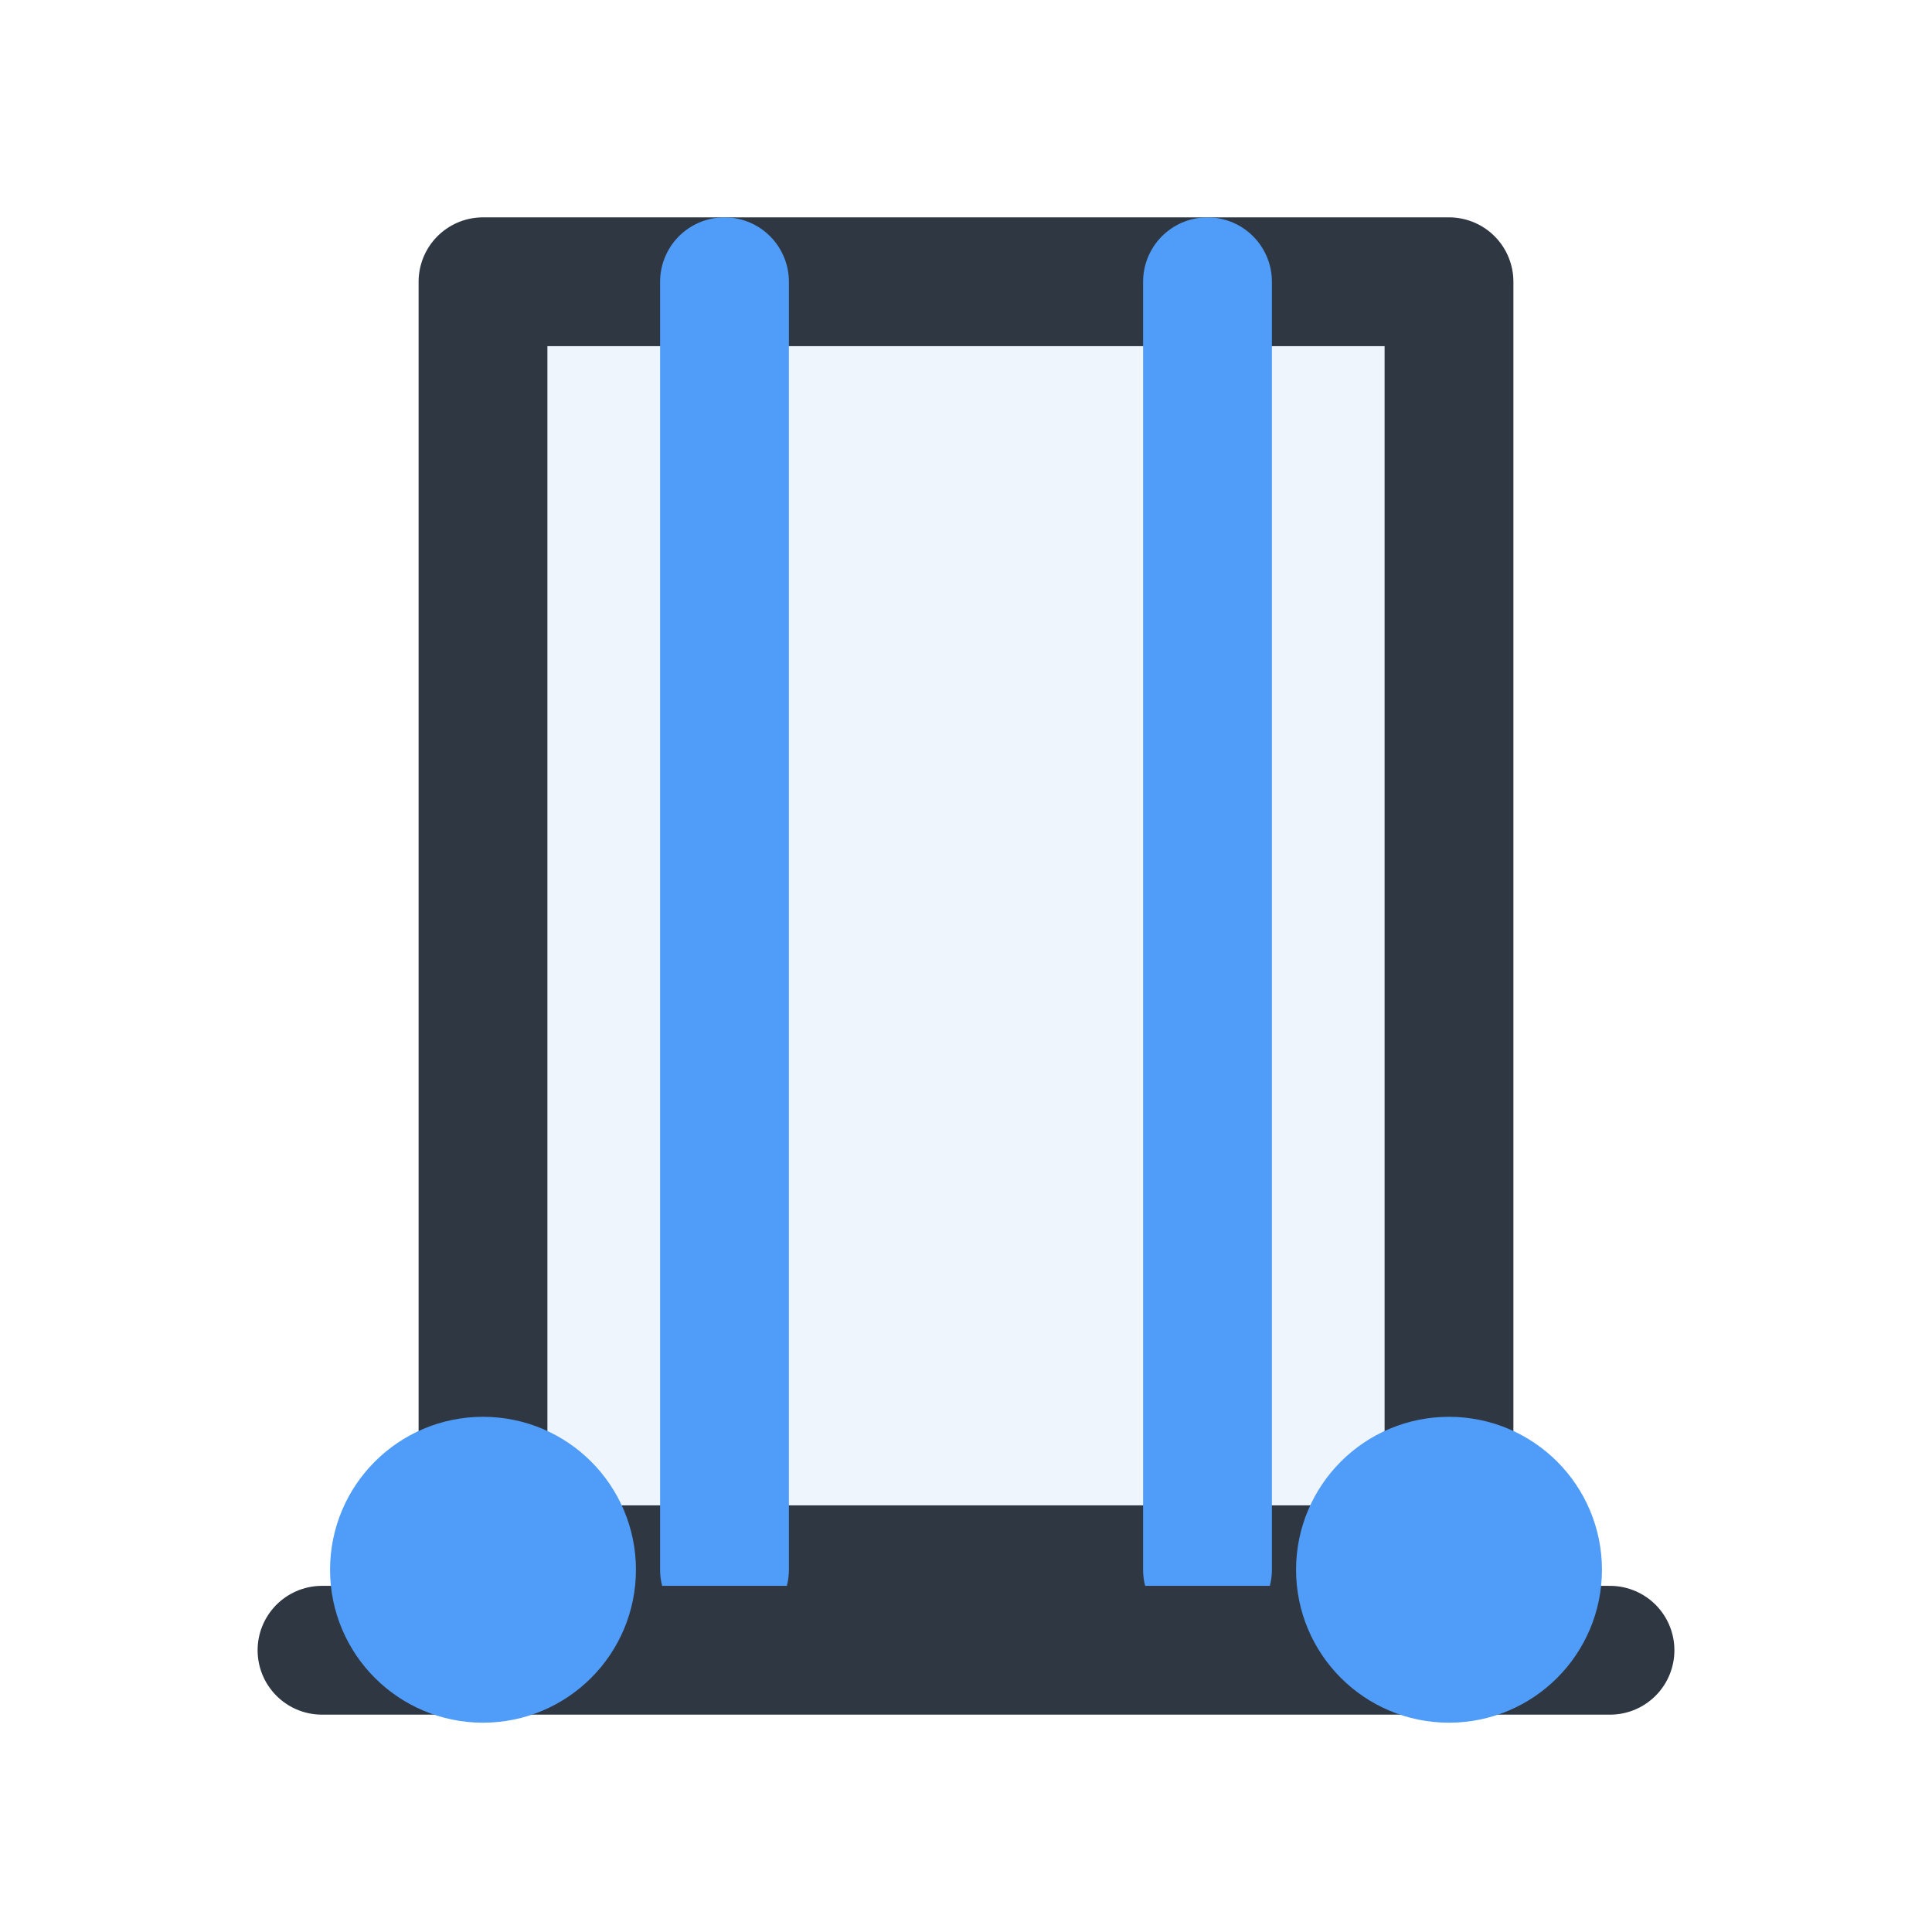
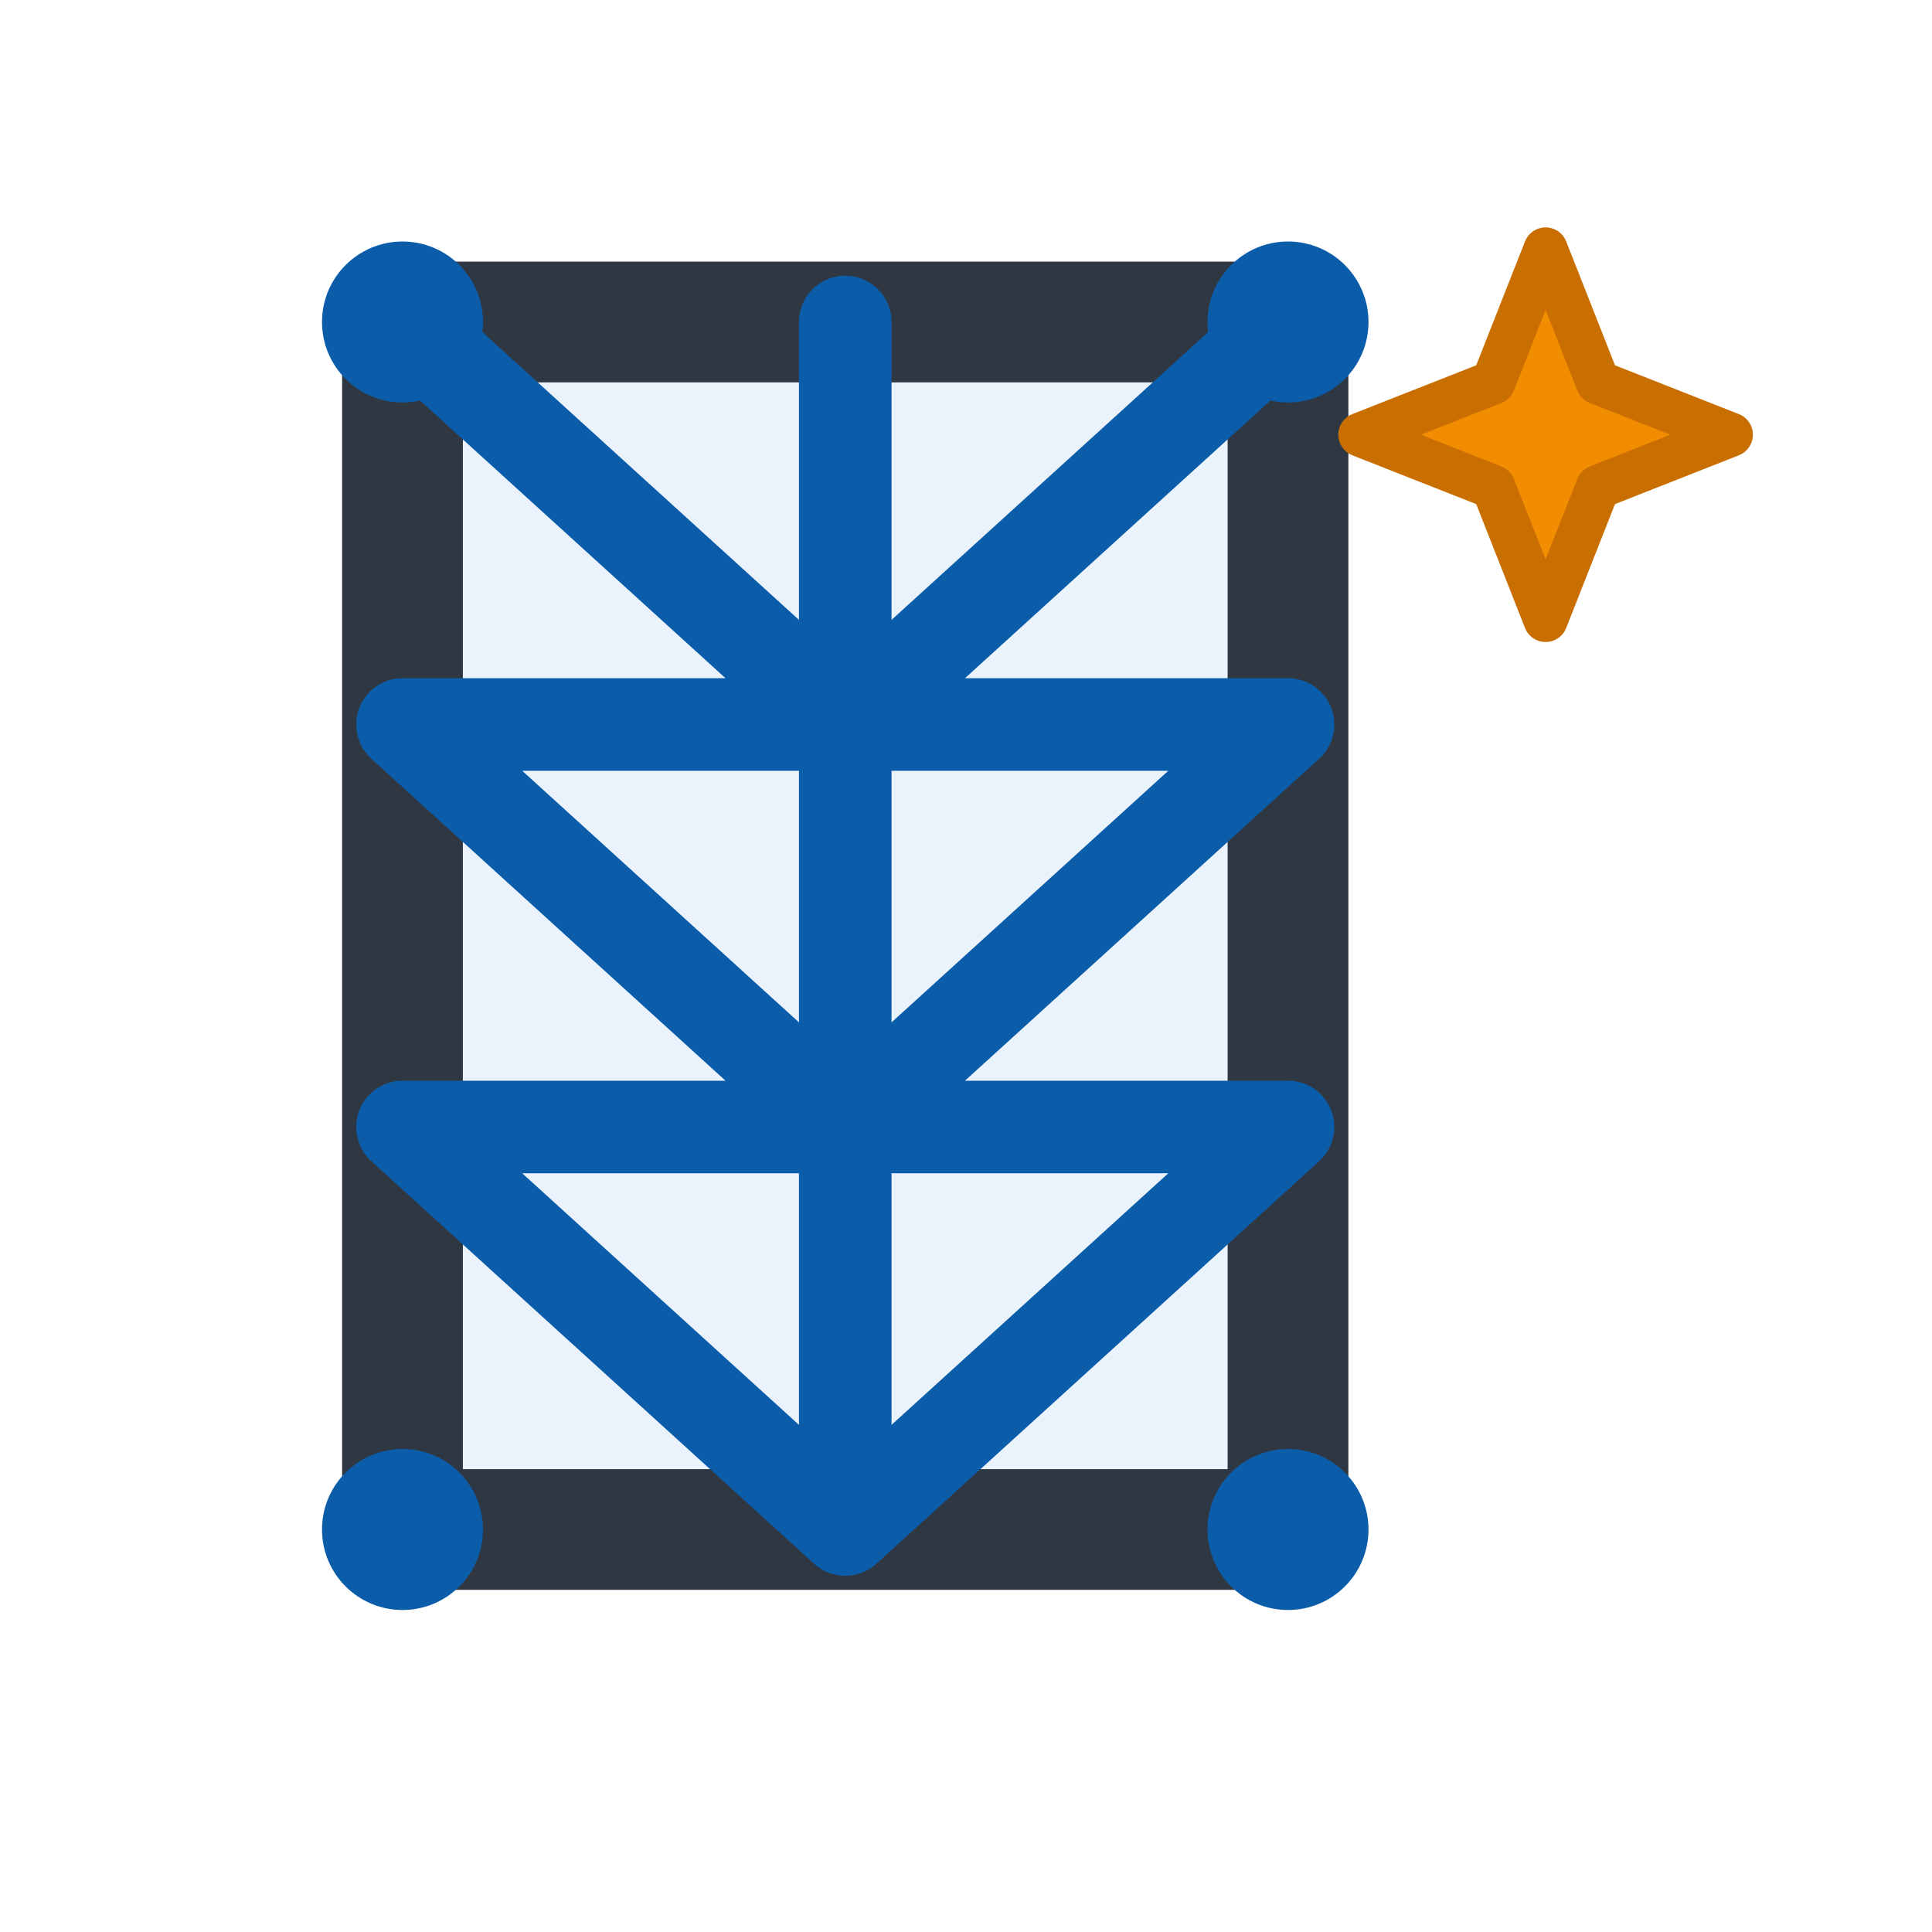
- <svg xmlns="http://www.w3.org/2000/svg" width="24" height="24" viewBox="0 0 24 24" fill="none" stroke="#2F3742" stroke-width="1.6" stroke-linecap="round" stroke-linejoin="round">
-   <path d="M6 3.5h12v16H6z" fill="#EEF5FD" />
-   <path d="M9 3.5v16M15 3.5v16" stroke="#4F9CF9" />
-   <path d="M4 20.5h16" />
-   <circle cx="6" cy="19.5" r="1.1" fill="#4F9CF9" stroke="#4F9CF9" />
-   <circle cx="18" cy="19.5" r="1.1" fill="#4F9CF9" stroke="#4F9CF9" />
+ <svg xmlns="http://www.w3.org/2000/svg" width="24" height="24" viewBox="0 0 24 24" fill="none" stroke-linecap="round" stroke-linejoin="round">
+   <path d="M5 4h11v15H5z" fill="#EAF3FB" stroke="#2F3742" stroke-width="1.5" />
+   <path d="M5 9h11M5 14h11M10.5 4v15M5 4l5.5 5L16 4M5 9l5.5 5L16 9M5 14l5.5 5L16 14" stroke="#0B5DAA" stroke-width="1.15" />
+   <g fill="#0B5DAA" stroke="none">
+     <circle cx="5" cy="4" r="1" />
+     <circle cx="16" cy="4" r="1" />
+     <circle cx="5" cy="19" r="1" />
+     <circle cx="16" cy="19" r="1" />
+   </g>
+   <path d="M19.2 3.1l.65 1.65 1.65.65-1.65.65-.65 1.65-.65-1.65-1.65-.65 1.65-.65z" fill="#F28C00" stroke="#C96E00" stroke-width=".55" />
</svg>
